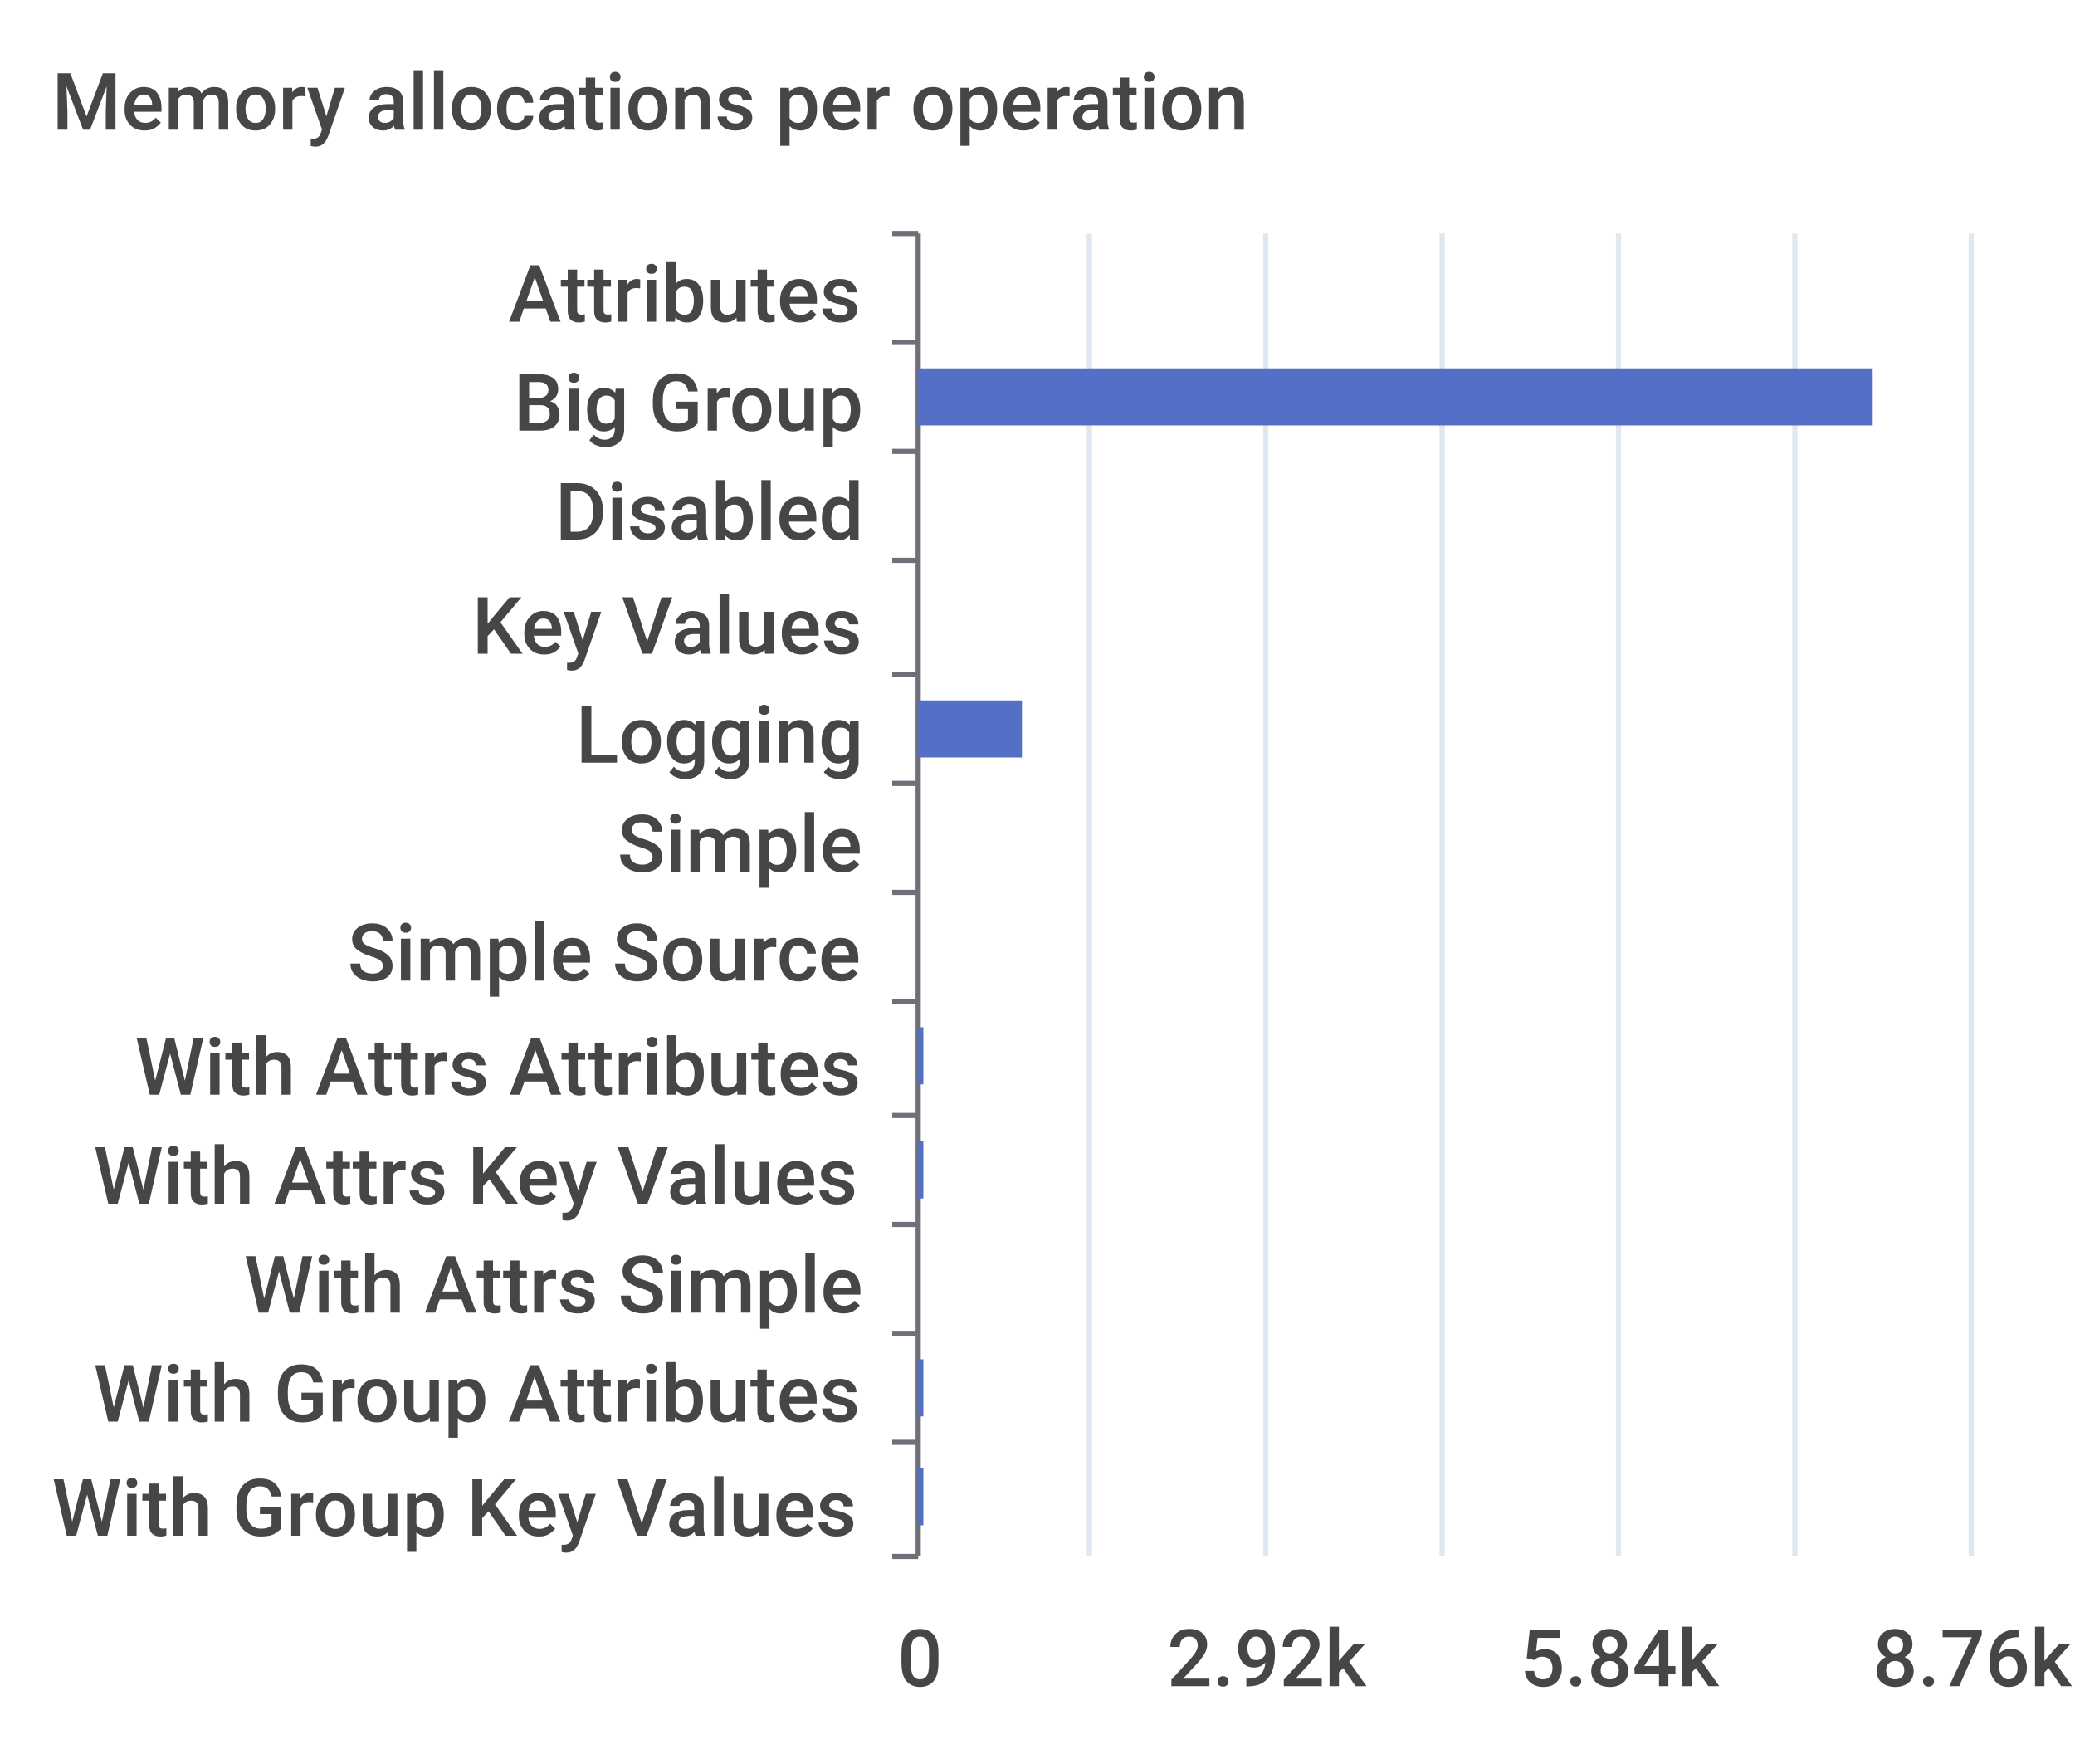
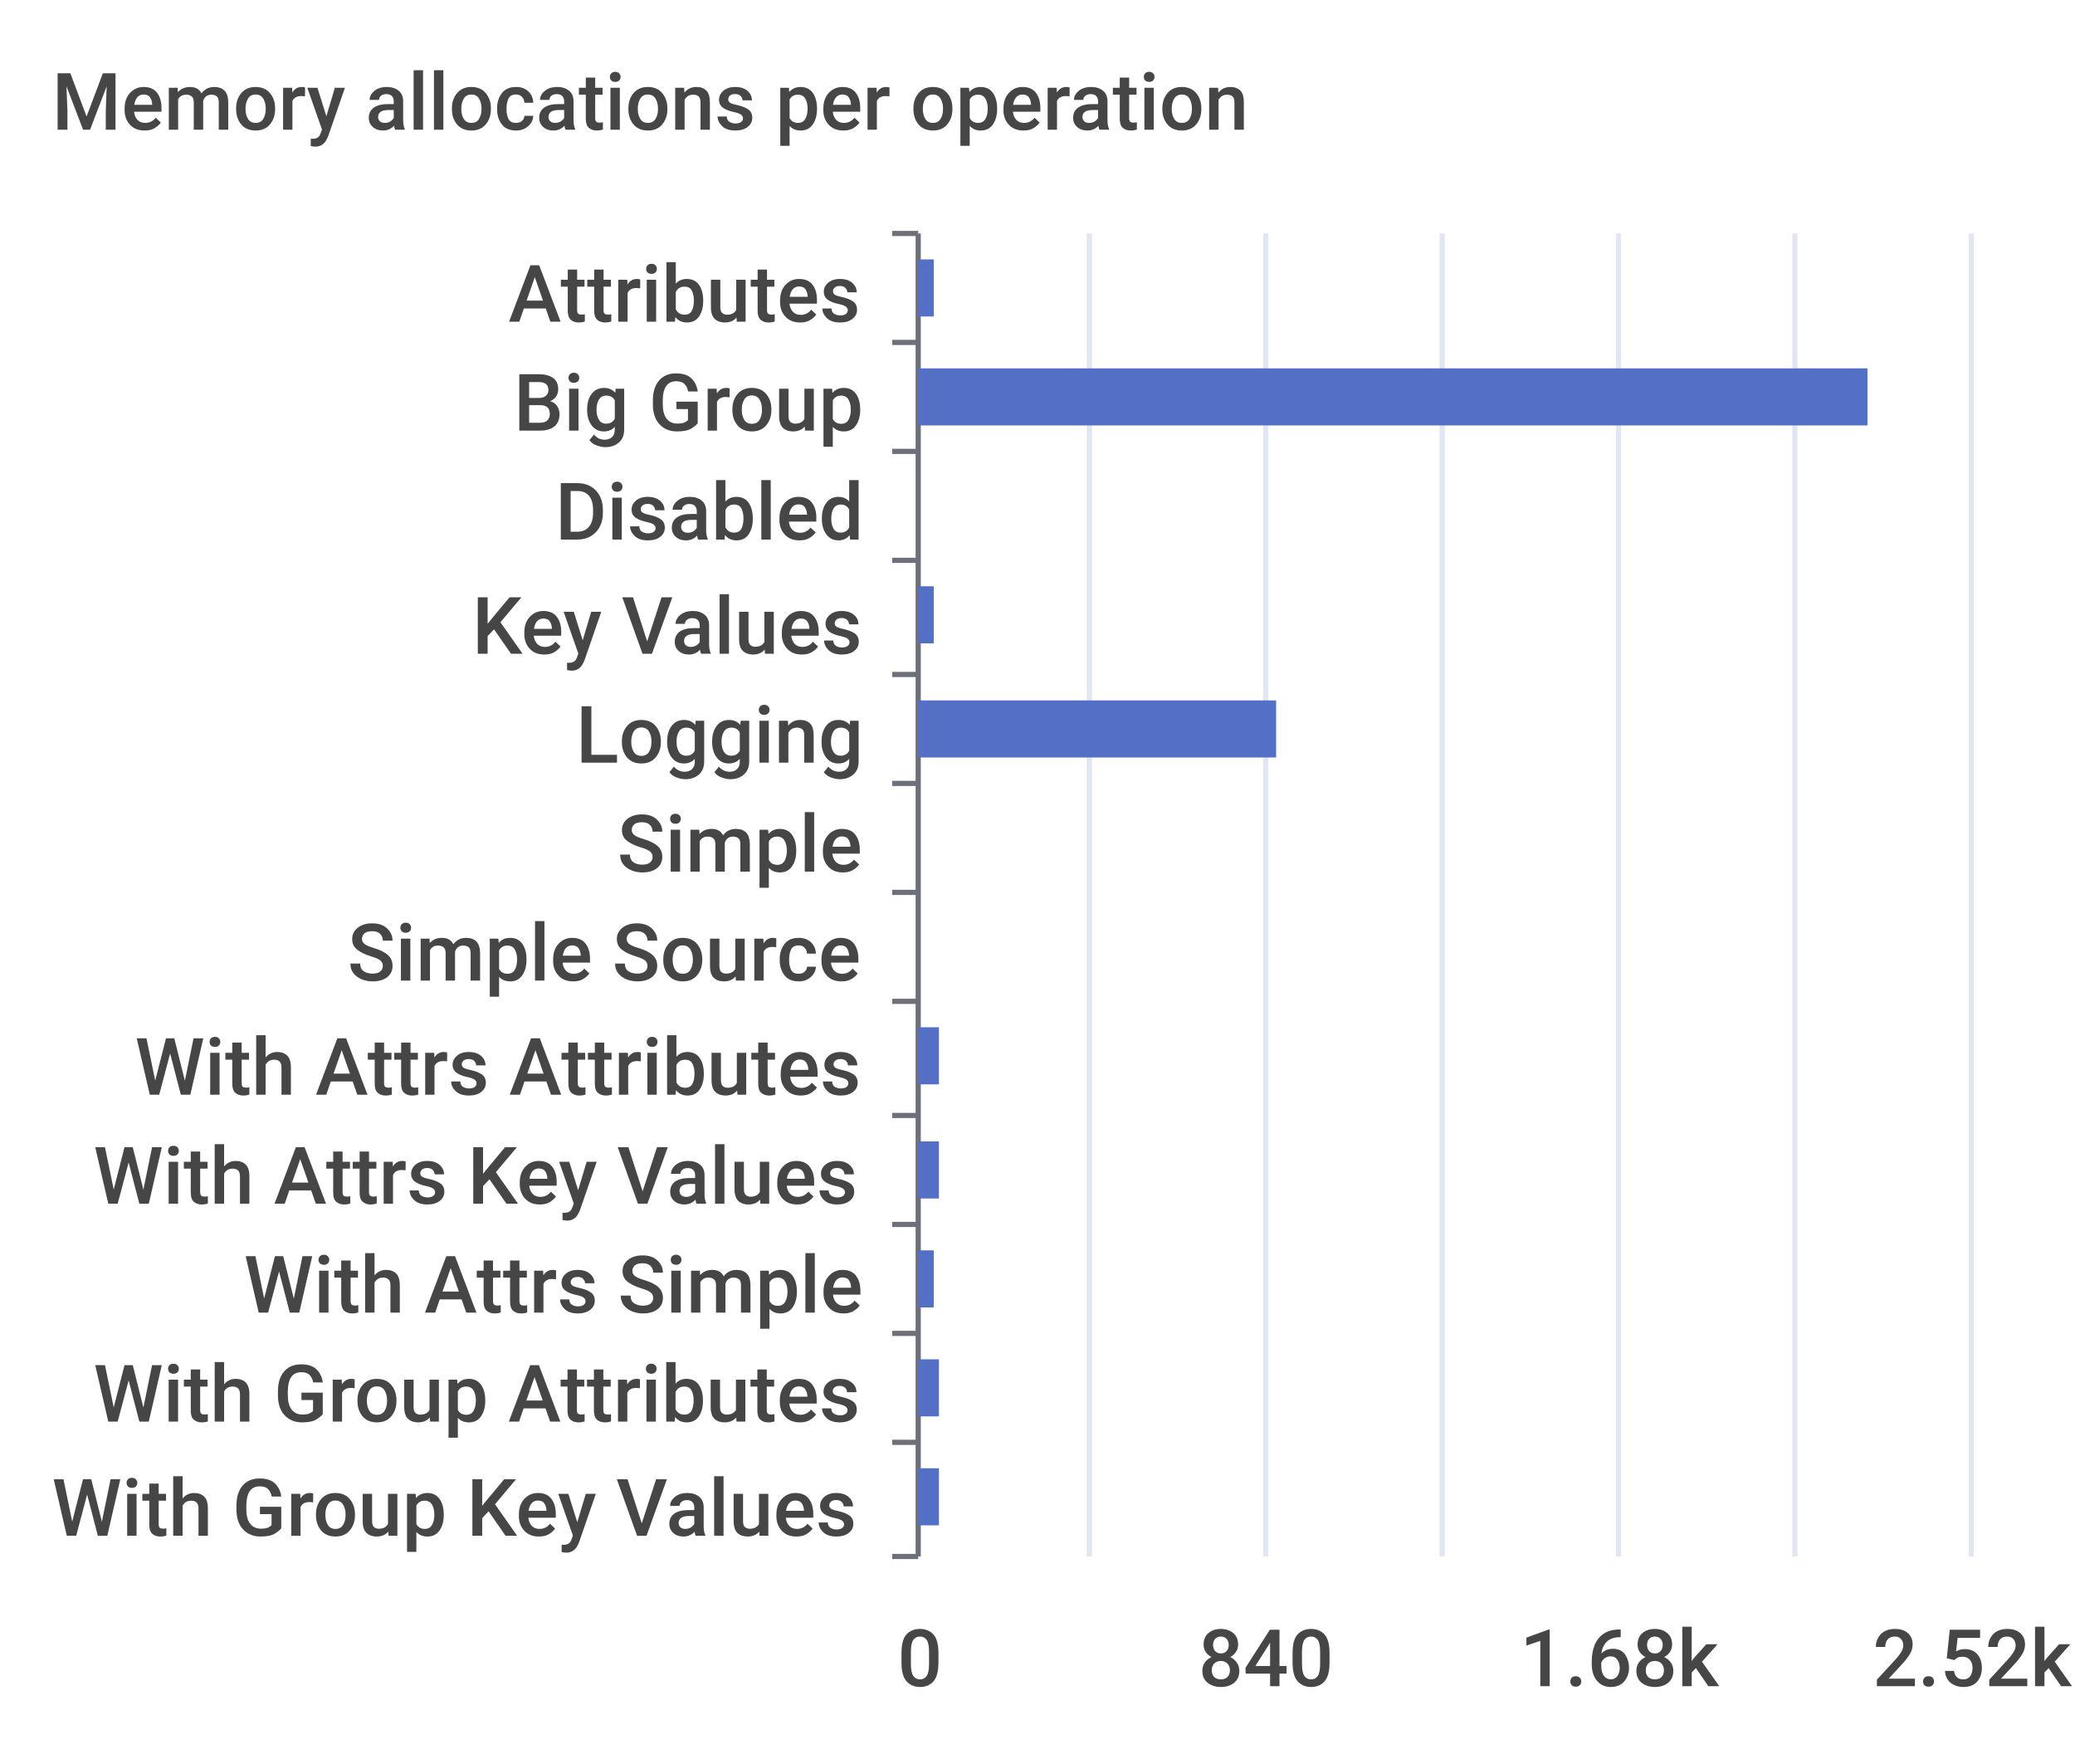
<svg xmlns="http://www.w3.org/2000/svg" width="400" height="340">\n<path d="M 0 0 L 400 0 L 400 340 L 0 340 L 0 0" style="stroke-width:0;stroke:none;fill:rgba(255,255,255,1.0)" />
  <text x="10" y="25" style="stroke-width:0;stroke:none;fill:rgba(70,70,70,1.0);font-size:15.3px;font-family:'Roboto Medium',sans-serif">Memory allocations per operation</text>
  <path d="M 172 45 L 177 45" style="stroke-width:1;stroke:rgba(110,112,121,1.0);fill:none" />
  <path d="M 172 66 L 177 66" style="stroke-width:1;stroke:rgba(110,112,121,1.0);fill:none" />
  <path d="M 172 87 L 177 87" style="stroke-width:1;stroke:rgba(110,112,121,1.0);fill:none" />
  <path d="M 172 108 L 177 108" style="stroke-width:1;stroke:rgba(110,112,121,1.0);fill:none" />
  <path d="M 172 130 L 177 130" style="stroke-width:1;stroke:rgba(110,112,121,1.0);fill:none" />
  <path d="M 172 151 L 177 151" style="stroke-width:1;stroke:rgba(110,112,121,1.0);fill:none" />
  <path d="M 172 172 L 177 172" style="stroke-width:1;stroke:rgba(110,112,121,1.0);fill:none" />
  <path d="M 172 193 L 177 193" style="stroke-width:1;stroke:rgba(110,112,121,1.0);fill:none" />
  <path d="M 172 215 L 177 215" style="stroke-width:1;stroke:rgba(110,112,121,1.0);fill:none" />
  <path d="M 172 236 L 177 236" style="stroke-width:1;stroke:rgba(110,112,121,1.0);fill:none" />
  <path d="M 172 257 L 177 257" style="stroke-width:1;stroke:rgba(110,112,121,1.0);fill:none" />
  <path d="M 172 278 L 177 278" style="stroke-width:1;stroke:rgba(110,112,121,1.0);fill:none" />
  <path d="M 172 300 L 177 300" style="stroke-width:1;stroke:rgba(110,112,121,1.0);fill:none" />
  <path d="M 177 45 L 177 300" style="stroke-width:1;stroke:rgba(110,112,121,1.0);fill:none" />
  <text x="98" y="62" style="stroke-width:0;stroke:none;fill:rgba(70,70,70,1.0);font-size:15.3px;font-family:'Roboto Medium',sans-serif">Attributes</text>
  <text x="99" y="83" style="stroke-width:0;stroke:none;fill:rgba(70,70,70,1.0);font-size:15.3px;font-family:'Roboto Medium',sans-serif">Big Group</text>
  <text x="107" y="104" style="stroke-width:0;stroke:none;fill:rgba(70,70,70,1.0);font-size:15.3px;font-family:'Roboto Medium',sans-serif">Disabled</text>
  <text x="91" y="126" style="stroke-width:0;stroke:none;fill:rgba(70,70,70,1.0);font-size:15.3px;font-family:'Roboto Medium',sans-serif">Key Values</text>
  <text x="111" y="147" style="stroke-width:0;stroke:none;fill:rgba(70,70,70,1.0);font-size:15.3px;font-family:'Roboto Medium',sans-serif">Logging</text>
  <text x="119" y="168" style="stroke-width:0;stroke:none;fill:rgba(70,70,70,1.0);font-size:15.3px;font-family:'Roboto Medium',sans-serif">Simple</text>
  <text x="67" y="189" style="stroke-width:0;stroke:none;fill:rgba(70,70,70,1.0);font-size:15.3px;font-family:'Roboto Medium',sans-serif">Simple Source</text>
  <text x="26" y="211" style="stroke-width:0;stroke:none;fill:rgba(70,70,70,1.0);font-size:15.3px;font-family:'Roboto Medium',sans-serif">With Attrs Attributes</text>
  <text x="18" y="232" style="stroke-width:0;stroke:none;fill:rgba(70,70,70,1.0);font-size:15.3px;font-family:'Roboto Medium',sans-serif">With Attrs Key Values</text>
  <text x="47" y="253" style="stroke-width:0;stroke:none;fill:rgba(70,70,70,1.0);font-size:15.3px;font-family:'Roboto Medium',sans-serif">With Attrs Simple</text>
  <text x="18" y="274" style="stroke-width:0;stroke:none;fill:rgba(70,70,70,1.0);font-size:15.3px;font-family:'Roboto Medium',sans-serif">With Group Attributes</text>
  <text x="10" y="296" style="stroke-width:0;stroke:none;fill:rgba(70,70,70,1.0);font-size:15.3px;font-family:'Roboto Medium',sans-serif">With Group Key Values</text>
  <text x="173" y="325" style="stroke-width:0;stroke:none;fill:rgba(70,70,70,1.0);font-size:15.3px;font-family:'Roboto Medium',sans-serif">0</text>
-   <text x="225" y="325" style="stroke-width:0;stroke:none;fill:rgba(70,70,70,1.0);font-size:15.3px;font-family:'Roboto Medium',sans-serif">2.92k</text>
-   <text x="293" y="325" style="stroke-width:0;stroke:none;fill:rgba(70,70,70,1.0);font-size:15.3px;font-family:'Roboto Medium',sans-serif">5.84k</text>
-   <text x="361" y="325" style="stroke-width:0;stroke:none;fill:rgba(70,70,70,1.0);font-size:15.3px;font-family:'Roboto Medium',sans-serif">8.76k</text>
+   <text x="231" y="325" style="stroke-width:0;stroke:none;fill:rgba(70,70,70,1.0);font-size:15.3px;font-family:'Roboto Medium',sans-serif">840</text>
+   <text x="293" y="325" style="stroke-width:0;stroke:none;fill:rgba(70,70,70,1.0);font-size:15.3px;font-family:'Roboto Medium',sans-serif">1.68k</text>
+   <text x="361" y="325" style="stroke-width:0;stroke:none;fill:rgba(70,70,70,1.0);font-size:15.3px;font-family:'Roboto Medium',sans-serif">2.52k</text>
  <path d="M 210 45 L 210 300" style="stroke-width:1;stroke:rgba(224,230,242,1.0);fill:none" />
  <path d="M 244 45 L 244 300" style="stroke-width:1;stroke:rgba(224,230,242,1.0);fill:none" />
  <path d="M 278 45 L 278 300" style="stroke-width:1;stroke:rgba(224,230,242,1.0);fill:none" />
  <path d="M 312 45 L 312 300" style="stroke-width:1;stroke:rgba(224,230,242,1.0);fill:none" />
  <path d="M 346 45 L 346 300" style="stroke-width:1;stroke:rgba(224,230,242,1.0);fill:none" />
  <path d="M 380 45 L 380 300" style="stroke-width:1;stroke:rgba(224,230,242,1.0);fill:none" />
-   <path d="M 177 283 L 178 283 L 178 294 L 177 294 L 177 283" style="stroke-width:0;stroke:none;fill:rgba(84,112,198,1.0)" />
-   <path d="M 177 262 L 178 262 L 178 273 L 177 273 L 177 262" style="stroke-width:0;stroke:none;fill:rgba(84,112,198,1.0)" />
-   <path d="M 177 241 L 177 241 L 177 252 L 177 252 L 177 241" style="stroke-width:0;stroke:none;fill:rgba(84,112,198,1.0)" />
-   <path d="M 177 220 L 178 220 L 178 231 L 177 231 L 177 220" style="stroke-width:0;stroke:none;fill:rgba(84,112,198,1.0)" />
-   <path d="M 177 198 L 178 198 L 178 209 L 177 209 L 177 198" style="stroke-width:0;stroke:none;fill:rgba(84,112,198,1.0)" />
+   <path d="M 177 283 L 181 283 L 181 294 L 177 294 L 177 283" style="stroke-width:0;stroke:none;fill:rgba(84,112,198,1.0)" />
+   <path d="M 177 262 L 181 262 L 181 273 L 177 273 L 177 262" style="stroke-width:0;stroke:none;fill:rgba(84,112,198,1.0)" />
+   <path d="M 177 241 L 180 241 L 180 252 L 177 252 L 177 241" style="stroke-width:0;stroke:none;fill:rgba(84,112,198,1.0)" />
+   <path d="M 177 220 L 181 220 L 181 231 L 177 231 L 177 220" style="stroke-width:0;stroke:none;fill:rgba(84,112,198,1.0)" />
+   <path d="M 177 198 L 181 198 L 181 209 L 177 209 L 177 198" style="stroke-width:0;stroke:none;fill:rgba(84,112,198,1.0)" />
  <path d="M 177 177 L 177 177 L 177 188 L 177 188 L 177 177" style="stroke-width:0;stroke:none;fill:rgba(84,112,198,1.0)" />
  <path d="M 177 156 L 177 156 L 177 167 L 177 167 L 177 156" style="stroke-width:0;stroke:none;fill:rgba(84,112,198,1.0)" />
-   <path d="M 177 135 L 197 135 L 197 146 L 177 146 L 177 135" style="stroke-width:0;stroke:none;fill:rgba(84,112,198,1.0)" />
-   <path d="M 177 113 L 177 113 L 177 124 L 177 124 L 177 113" style="stroke-width:0;stroke:none;fill:rgba(84,112,198,1.0)" />
+   <path d="M 177 135 L 246 135 L 246 146 L 177 146 L 177 135" style="stroke-width:0;stroke:none;fill:rgba(84,112,198,1.0)" />
+   <path d="M 177 113 L 180 113 L 180 124 L 177 124 L 177 113" style="stroke-width:0;stroke:none;fill:rgba(84,112,198,1.0)" />
  <path d="M 177 92 L 177 92 L 177 103 L 177 103 L 177 92" style="stroke-width:0;stroke:none;fill:rgba(84,112,198,1.0)" />
-   <path d="M 177 71 L 361 71 L 361 82 L 177 82 L 177 71" style="stroke-width:0;stroke:none;fill:rgba(84,112,198,1.0)" />
-   <path d="M 177 50 L 177 50 L 177 61 L 177 61 L 177 50" style="stroke-width:0;stroke:none;fill:rgba(84,112,198,1.0)" />
+   <path d="M 177 71 L 360 71 L 360 82 L 177 82 L 177 71" style="stroke-width:0;stroke:none;fill:rgba(84,112,198,1.0)" />
+   <path d="M 177 50 L 180 50 L 180 61 L 177 61 L 177 50" style="stroke-width:0;stroke:none;fill:rgba(84,112,198,1.0)" />
</svg>
